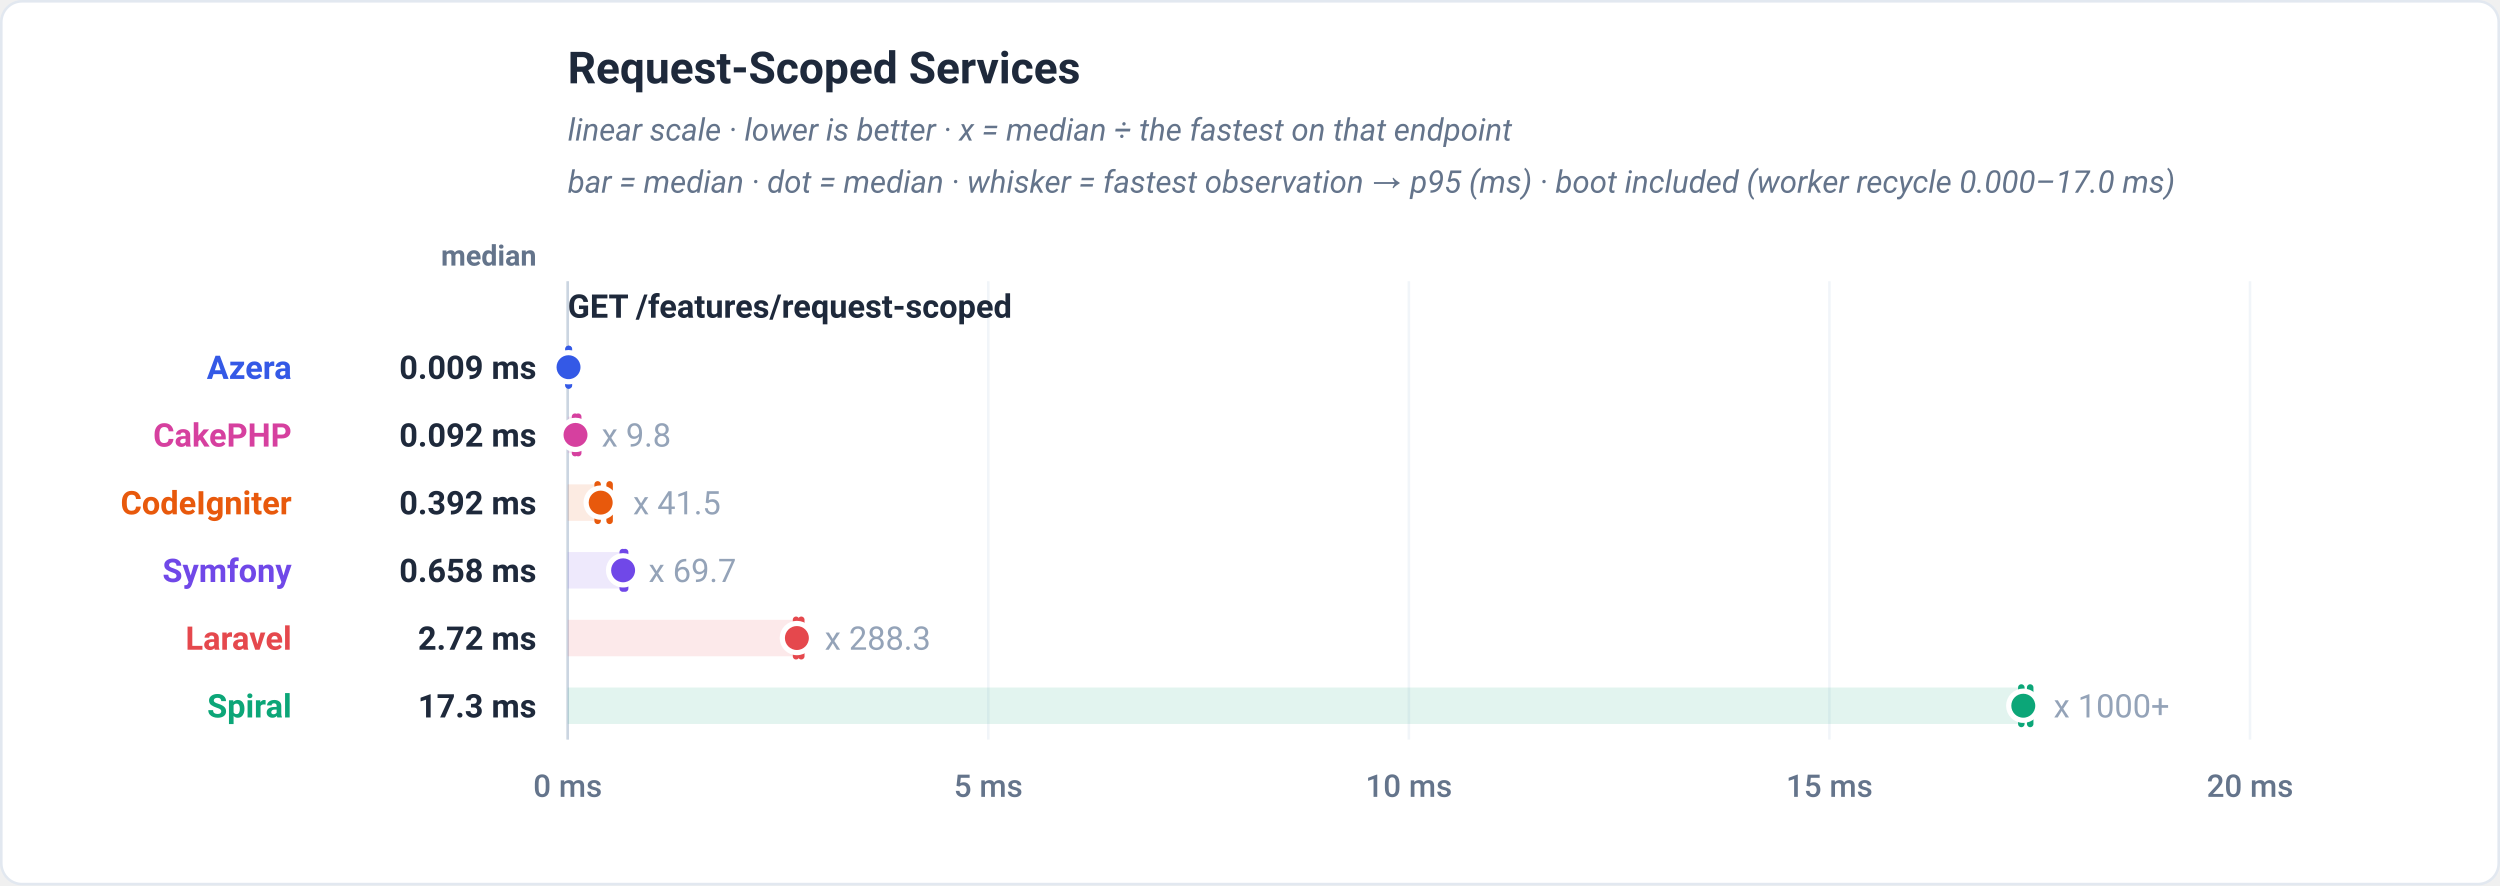
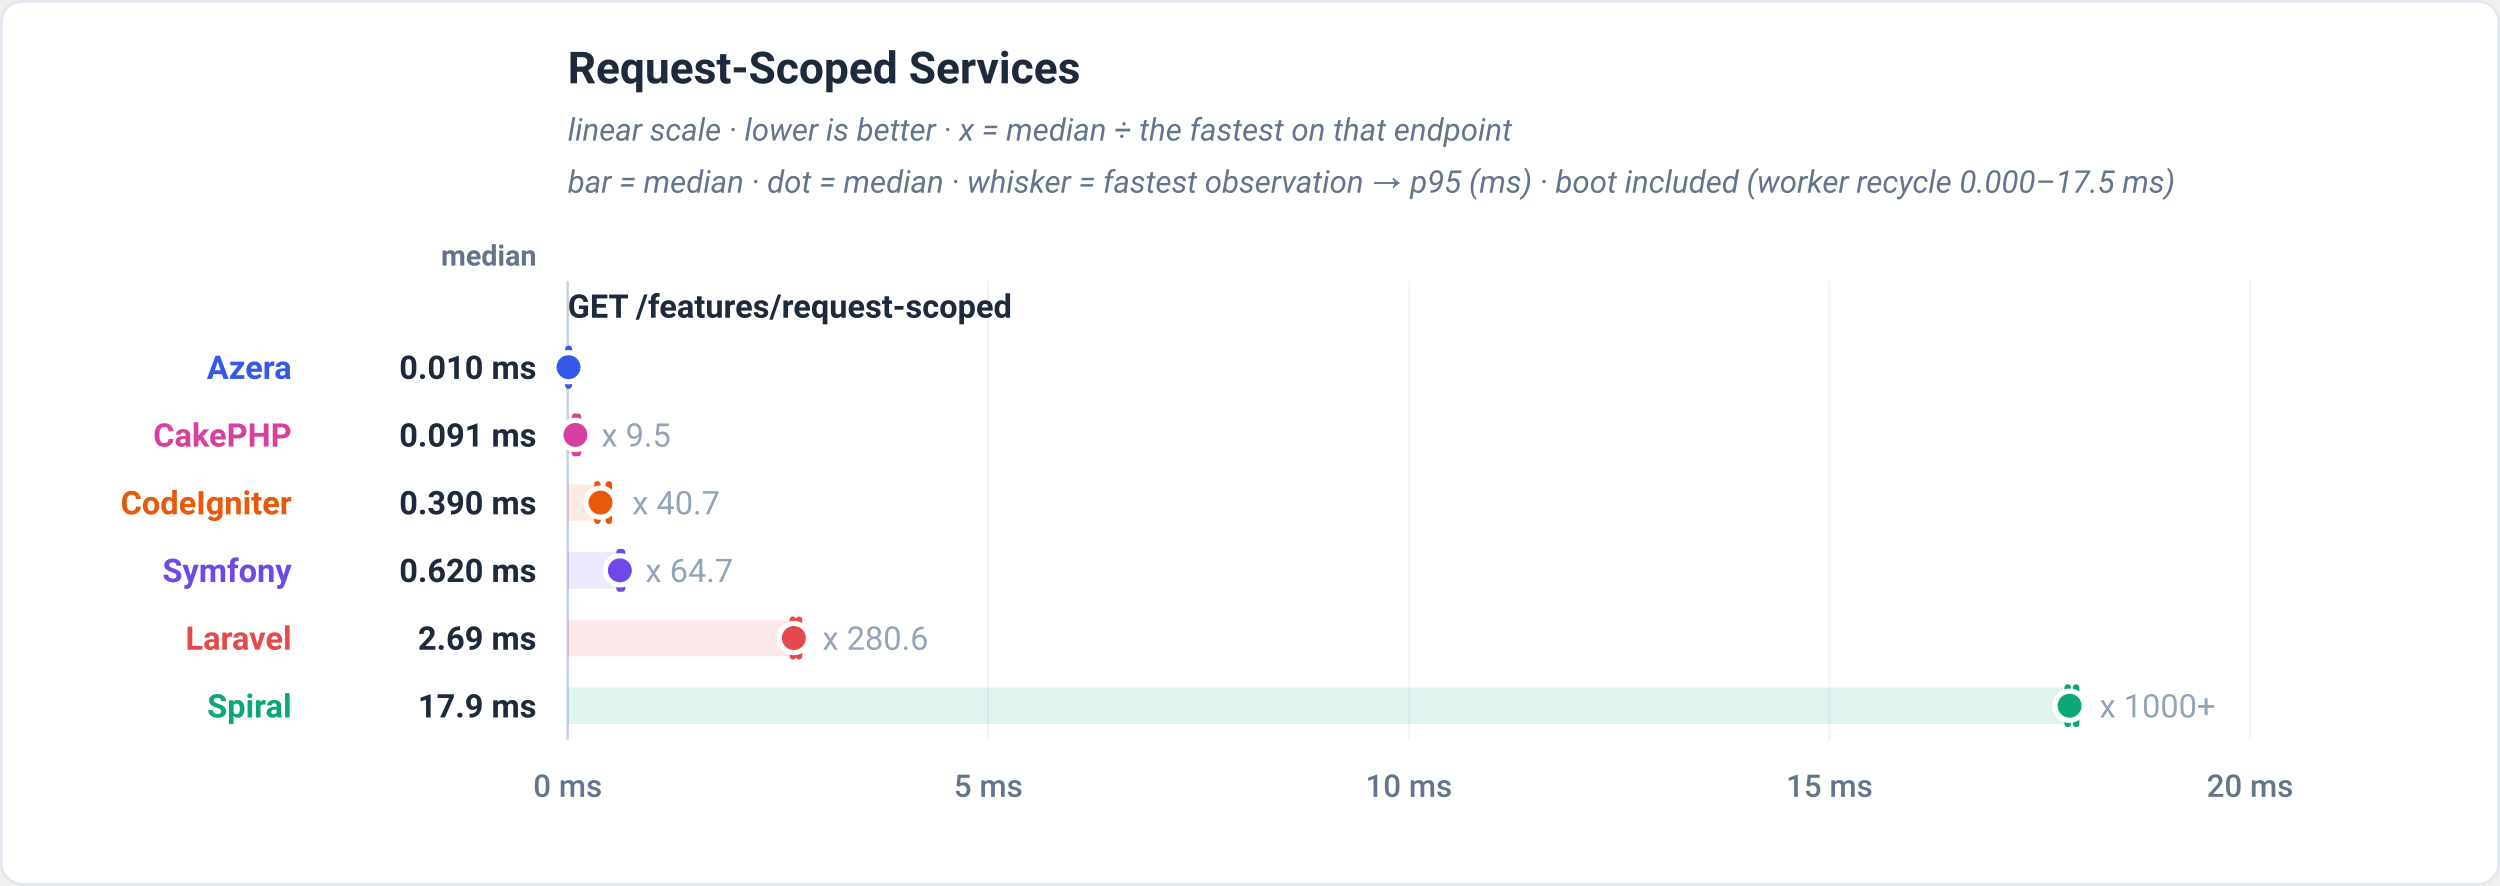
<svg xmlns="http://www.w3.org/2000/svg" viewBox="0 0 960 340" width="960" height="340" role="img" font-family="-apple-system,BlinkMacSystemFont,'Segoe UI',Roboto,Helvetica,Arial,sans-serif">
  <rect x="0.5" y="0.5" width="959" height="339" rx="8" fill="#ffffff" stroke="#e2e8f0" />
  <text x="218" y="32" font-family="-apple-system,BlinkMacSystemFont,'Segoe UI',Roboto,Helvetica,Arial,sans-serif" font-size="17" font-weight="700" fill="#1e293b" text-anchor="start">Request-Scoped Services</text>
  <text x="218" y="54" font-family="-apple-system,BlinkMacSystemFont,'Segoe UI',Roboto,Helvetica,Arial,sans-serif" font-size="12" font-weight="400" fill="#64748b" text-anchor="start" font-style="italic">linear scale · lower is better · x = median ÷ the fastest on that endpoint</text>
-   <text x="218" y="74" font-family="-apple-system,BlinkMacSystemFont,'Segoe UI',Roboto,Helvetica,Arial,sans-serif" font-size="12" font-weight="400" fill="#64748b" text-anchor="start" font-style="italic">bar = median · dot = median · whisker = fastest observation → p95 (ms) · boot included (worker recycle 0.000–17.0 ms)</text>
+   <text x="218" y="74" font-family="-apple-system,BlinkMacSystemFont,'Segoe UI',Roboto,Helvetica,Arial,sans-serif" font-size="12" font-weight="400" fill="#64748b" text-anchor="start" font-style="italic">bar = median · dot = median · whisker = fastest observation → p95 (ms) · boot included (worker recycle 0.000–17.5 ms)</text>
  <text x="206" y="102" font-family="-apple-system,BlinkMacSystemFont,'Segoe UI',Roboto,Helvetica,Arial,sans-serif" font-size="11" font-weight="600" fill="#64748b" text-anchor="end">median</text>
  <line x1="218" y1="108" x2="218" y2="284" stroke="#f1f5f9" stroke-width="1" />
  <text x="218" y="306" font-family="-apple-system,BlinkMacSystemFont,'Segoe UI',Roboto,Helvetica,Arial,sans-serif" font-size="12" font-weight="500" fill="#64748b" text-anchor="middle">0 ms</text>
  <line x1="379.5" y1="108" x2="379.5" y2="284" stroke="#f1f5f9" stroke-width="1" />
  <text x="379.5" y="306" font-family="-apple-system,BlinkMacSystemFont,'Segoe UI',Roboto,Helvetica,Arial,sans-serif" font-size="12" font-weight="500" fill="#64748b" text-anchor="middle">5 ms</text>
  <line x1="541" y1="108" x2="541" y2="284" stroke="#f1f5f9" stroke-width="1" />
  <text x="541" y="306" font-family="-apple-system,BlinkMacSystemFont,'Segoe UI',Roboto,Helvetica,Arial,sans-serif" font-size="12" font-weight="500" fill="#64748b" text-anchor="middle">10 ms</text>
  <line x1="702.5" y1="108" x2="702.5" y2="284" stroke="#f1f5f9" stroke-width="1" />
  <text x="702.5" y="306" font-family="-apple-system,BlinkMacSystemFont,'Segoe UI',Roboto,Helvetica,Arial,sans-serif" font-size="12" font-weight="500" fill="#64748b" text-anchor="middle">15 ms</text>
  <line x1="864" y1="108" x2="864" y2="284" stroke="#f1f5f9" stroke-width="1" />
  <text x="864" y="306" font-family="-apple-system,BlinkMacSystemFont,'Segoe UI',Roboto,Helvetica,Arial,sans-serif" font-size="12" font-weight="500" fill="#64748b" text-anchor="middle">20 ms</text>
  <line x1="218" y1="108" x2="218" y2="284" stroke="#cbd5e1" stroke-width="1" />
  <text x="218" y="122" font-family="-apple-system,BlinkMacSystemFont,'Segoe UI',Roboto,Helvetica,Arial,sans-serif" font-size="12.5" font-weight="700" fill="#1e293b" text-anchor="start">GET /features/request-scoped</text>
  <rect x="218" y="134" width="0.31" height="14" fill="#3459e6" fill-opacity="0.12" />
-   <line x1="218.26" y1="141" x2="218.46" y2="141" stroke="#3459e6" stroke-width="2.5" stroke-linecap="round" opacity="0.5" />
+   <line x1="218.26" y1="141" x2="218.42" y2="141" stroke="#3459e6" stroke-width="2.5" stroke-linecap="round" opacity="0.5" />
  <line x1="218.26" y1="134" x2="218.26" y2="148" stroke="#3459e6" stroke-width="2.5" stroke-linecap="round" />
-   <line x1="218.46" y1="134" x2="218.46" y2="148" stroke="#3459e6" stroke-width="2.5" stroke-linecap="round" />
+   <line x1="218.42" y1="134" x2="218.42" y2="148" stroke="#3459e6" stroke-width="2.5" stroke-linecap="round" />
  <circle cx="218.31" cy="141" r="5.6" fill="#3459e6" stroke="#ffffff" stroke-width="2" />
  <text x="112" y="145.5" font-family="-apple-system,BlinkMacSystemFont,'Segoe UI',Roboto,Helvetica,Arial,sans-serif" font-size="12.5" font-weight="700" fill="#3459e6" text-anchor="end">Azera</text>
-   <text x="206" y="145.5" font-family="-apple-system,BlinkMacSystemFont,'Segoe UI',Roboto,Helvetica,Arial,sans-serif" font-size="12.5" font-weight="700" fill="#1e293b" text-anchor="end">0.009 ms</text>
-   <rect x="218" y="160" width="2.99" height="14" fill="#d6409f" fill-opacity="0.12" />
-   <line x1="220.81" y1="167" x2="222.03" y2="167" stroke="#d6409f" stroke-width="2.5" stroke-linecap="round" opacity="0.5" />
-   <line x1="220.81" y1="160" x2="220.81" y2="174" stroke="#d6409f" stroke-width="2.5" stroke-linecap="round" />
-   <line x1="222.03" y1="160" x2="222.03" y2="174" stroke="#d6409f" stroke-width="2.5" stroke-linecap="round" />
-   <circle cx="220.99" cy="167" r="5.6" fill="#d6409f" stroke="#ffffff" stroke-width="2" />
-   <text x="231.03" y="171.5" font-family="-apple-system,BlinkMacSystemFont,'Segoe UI',Roboto,Helvetica,Arial,sans-serif" font-size="12.5" font-weight="400" fill="#94a3b8" text-anchor="start" stroke="#ffffff" stroke-width="3" paint-order="stroke" stroke-linejoin="round">x 9.8</text>
+   <text x="206" y="145.5" font-family="-apple-system,BlinkMacSystemFont,'Segoe UI',Roboto,Helvetica,Arial,sans-serif" font-size="12.5" font-weight="700" fill="#1e293b" text-anchor="end">0.010 ms</text>
+   <rect x="218" y="160" width="2.95" height="14" fill="#d6409f" fill-opacity="0.12" />
+   <line x1="220.8" y1="167" x2="221.94" y2="167" stroke="#d6409f" stroke-width="2.5" stroke-linecap="round" opacity="0.5" />
+   <line x1="220.8" y1="160" x2="220.8" y2="174" stroke="#d6409f" stroke-width="2.5" stroke-linecap="round" />
+   <line x1="221.94" y1="160" x2="221.94" y2="174" stroke="#d6409f" stroke-width="2.5" stroke-linecap="round" />
+   <circle cx="220.95" cy="167" r="5.6" fill="#d6409f" stroke="#ffffff" stroke-width="2" />
+   <text x="230.94" y="171.5" font-family="-apple-system,BlinkMacSystemFont,'Segoe UI',Roboto,Helvetica,Arial,sans-serif" font-size="12.5" font-weight="400" fill="#94a3b8" text-anchor="start" stroke="#ffffff" stroke-width="3" paint-order="stroke" stroke-linejoin="round">x 9.5</text>
  <text x="112" y="171.5" font-family="-apple-system,BlinkMacSystemFont,'Segoe UI',Roboto,Helvetica,Arial,sans-serif" font-size="12.5" font-weight="700" fill="#d6409f" text-anchor="end">CakePHP</text>
-   <text x="206" y="171.5" font-family="-apple-system,BlinkMacSystemFont,'Segoe UI',Roboto,Helvetica,Arial,sans-serif" font-size="12.5" font-weight="700" fill="#1e293b" text-anchor="end">0.092 ms</text>
-   <rect x="218" y="186" width="12.66" height="14" fill="#e8590c" fill-opacity="0.12" />
-   <line x1="229.49" y1="193" x2="234.09" y2="193" stroke="#e8590c" stroke-width="2.5" stroke-linecap="round" opacity="0.5" />
-   <line x1="229.49" y1="186" x2="229.49" y2="200" stroke="#e8590c" stroke-width="2.5" stroke-linecap="round" />
-   <line x1="234.09" y1="186" x2="234.09" y2="200" stroke="#e8590c" stroke-width="2.5" stroke-linecap="round" />
-   <circle cx="230.66" cy="193" r="5.6" fill="#e8590c" stroke="#ffffff" stroke-width="2" />
-   <text x="243.09" y="197.5" font-family="-apple-system,BlinkMacSystemFont,'Segoe UI',Roboto,Helvetica,Arial,sans-serif" font-size="12.5" font-weight="400" fill="#94a3b8" text-anchor="start" stroke="#ffffff" stroke-width="3" paint-order="stroke" stroke-linejoin="round">x 41.5</text>
+   <text x="206" y="171.5" font-family="-apple-system,BlinkMacSystemFont,'Segoe UI',Roboto,Helvetica,Arial,sans-serif" font-size="12.5" font-weight="700" fill="#1e293b" text-anchor="end">0.091 ms</text>
+   <rect x="218" y="186" width="12.59" height="14" fill="#e8590c" fill-opacity="0.12" />
+   <line x1="229.4" y1="193" x2="233.79" y2="193" stroke="#e8590c" stroke-width="2.5" stroke-linecap="round" opacity="0.5" />
+   <line x1="229.4" y1="186" x2="229.4" y2="200" stroke="#e8590c" stroke-width="2.5" stroke-linecap="round" />
+   <line x1="233.79" y1="186" x2="233.79" y2="200" stroke="#e8590c" stroke-width="2.5" stroke-linecap="round" />
+   <circle cx="230.59" cy="193" r="5.6" fill="#e8590c" stroke="#ffffff" stroke-width="2" />
+   <text x="242.79" y="197.5" font-family="-apple-system,BlinkMacSystemFont,'Segoe UI',Roboto,Helvetica,Arial,sans-serif" font-size="12.5" font-weight="400" fill="#94a3b8" text-anchor="start" stroke="#ffffff" stroke-width="3" paint-order="stroke" stroke-linejoin="round">x 40.7</text>
  <text x="112" y="197.5" font-family="-apple-system,BlinkMacSystemFont,'Segoe UI',Roboto,Helvetica,Arial,sans-serif" font-size="12.5" font-weight="700" fill="#e8590c" text-anchor="end">CodeIgniter</text>
-   <text x="206" y="197.5" font-family="-apple-system,BlinkMacSystemFont,'Segoe UI',Roboto,Helvetica,Arial,sans-serif" font-size="12.5" font-weight="700" fill="#1e293b" text-anchor="end">0.392 ms</text>
-   <rect x="218" y="212" width="21.27" height="14" fill="#7048e8" fill-opacity="0.12" />
-   <line x1="239.13" y1="219" x2="240.05" y2="219" stroke="#7048e8" stroke-width="2.5" stroke-linecap="round" opacity="0.5" />
-   <line x1="239.13" y1="212" x2="239.13" y2="226" stroke="#7048e8" stroke-width="2.5" stroke-linecap="round" />
-   <line x1="240.05" y1="212" x2="240.05" y2="226" stroke="#7048e8" stroke-width="2.5" stroke-linecap="round" />
-   <circle cx="239.27" cy="219" r="5.6" fill="#7048e8" stroke="#ffffff" stroke-width="2" />
-   <text x="249.05" y="223.5" font-family="-apple-system,BlinkMacSystemFont,'Segoe UI',Roboto,Helvetica,Arial,sans-serif" font-size="12.5" font-weight="400" fill="#94a3b8" text-anchor="start" stroke="#ffffff" stroke-width="3" paint-order="stroke" stroke-linejoin="round">x 69.7</text>
+   <text x="206" y="197.5" font-family="-apple-system,BlinkMacSystemFont,'Segoe UI',Roboto,Helvetica,Arial,sans-serif" font-size="12.5" font-weight="700" fill="#1e293b" text-anchor="end">0.390 ms</text>
+   <rect x="218" y="212" width="20.03" height="14" fill="#7048e8" fill-opacity="0.12" />
+   <line x1="237.91" y1="219" x2="238.85" y2="219" stroke="#7048e8" stroke-width="2.5" stroke-linecap="round" opacity="0.5" />
+   <line x1="237.91" y1="212" x2="237.91" y2="226" stroke="#7048e8" stroke-width="2.5" stroke-linecap="round" />
+   <line x1="238.85" y1="212" x2="238.85" y2="226" stroke="#7048e8" stroke-width="2.5" stroke-linecap="round" />
+   <circle cx="238.03" cy="219" r="5.6" fill="#7048e8" stroke="#ffffff" stroke-width="2" />
+   <text x="247.85" y="223.5" font-family="-apple-system,BlinkMacSystemFont,'Segoe UI',Roboto,Helvetica,Arial,sans-serif" font-size="12.5" font-weight="400" fill="#94a3b8" text-anchor="start" stroke="#ffffff" stroke-width="3" paint-order="stroke" stroke-linejoin="round">x 64.7</text>
  <text x="112" y="223.5" font-family="-apple-system,BlinkMacSystemFont,'Segoe UI',Roboto,Helvetica,Arial,sans-serif" font-size="12.5" font-weight="700" fill="#7048e8" text-anchor="end">Symfony</text>
-   <text x="206" y="223.5" font-family="-apple-system,BlinkMacSystemFont,'Segoe UI',Roboto,Helvetica,Arial,sans-serif" font-size="12.5" font-weight="700" fill="#1e293b" text-anchor="end">0.658 ms</text>
-   <rect x="218" y="238" width="88" height="14" fill="#e5484d" fill-opacity="0.12" />
-   <line x1="305.68" y1="245" x2="307.69" y2="245" stroke="#e5484d" stroke-width="2.5" stroke-linecap="round" opacity="0.5" />
-   <line x1="305.68" y1="238" x2="305.68" y2="252" stroke="#e5484d" stroke-width="2.5" stroke-linecap="round" />
-   <line x1="307.69" y1="238" x2="307.69" y2="252" stroke="#e5484d" stroke-width="2.5" stroke-linecap="round" />
-   <circle cx="306" cy="245" r="5.6" fill="#e5484d" stroke="#ffffff" stroke-width="2" />
-   <text x="316.69" y="249.5" font-family="-apple-system,BlinkMacSystemFont,'Segoe UI',Roboto,Helvetica,Arial,sans-serif" font-size="12.5" font-weight="400" fill="#94a3b8" text-anchor="start" stroke="#ffffff" stroke-width="3" paint-order="stroke" stroke-linejoin="round">x 288.3</text>
+   <text x="206" y="223.5" font-family="-apple-system,BlinkMacSystemFont,'Segoe UI',Roboto,Helvetica,Arial,sans-serif" font-size="12.5" font-weight="700" fill="#1e293b" text-anchor="end">0.620 ms</text>
+   <rect x="218" y="238" width="86.84" height="14" fill="#e5484d" fill-opacity="0.12" />
+   <line x1="304.46" y1="245" x2="306.82" y2="245" stroke="#e5484d" stroke-width="2.5" stroke-linecap="round" opacity="0.5" />
+   <line x1="304.46" y1="238" x2="304.46" y2="252" stroke="#e5484d" stroke-width="2.5" stroke-linecap="round" />
+   <line x1="306.82" y1="238" x2="306.82" y2="252" stroke="#e5484d" stroke-width="2.5" stroke-linecap="round" />
+   <circle cx="304.84" cy="245" r="5.6" fill="#e5484d" stroke="#ffffff" stroke-width="2" />
+   <text x="315.82" y="249.5" font-family="-apple-system,BlinkMacSystemFont,'Segoe UI',Roboto,Helvetica,Arial,sans-serif" font-size="12.5" font-weight="400" fill="#94a3b8" text-anchor="start" stroke="#ffffff" stroke-width="3" paint-order="stroke" stroke-linejoin="round">x 280.6</text>
  <text x="112" y="249.5" font-family="-apple-system,BlinkMacSystemFont,'Segoe UI',Roboto,Helvetica,Arial,sans-serif" font-size="12.5" font-weight="700" fill="#e5484d" text-anchor="end">Laravel</text>
-   <text x="206" y="249.5" font-family="-apple-system,BlinkMacSystemFont,'Segoe UI',Roboto,Helvetica,Arial,sans-serif" font-size="12.5" font-weight="700" fill="#1e293b" text-anchor="end">2.72 ms</text>
-   <rect x="218" y="264" width="558.94" height="14" fill="#0ca678" fill-opacity="0.12" />
-   <line x1="776.19" y1="271" x2="779.59" y2="271" stroke="#0ca678" stroke-width="2.5" stroke-linecap="round" opacity="0.5" />
-   <line x1="776.19" y1="264" x2="776.19" y2="278" stroke="#0ca678" stroke-width="2.5" stroke-linecap="round" />
-   <line x1="779.59" y1="264" x2="779.59" y2="278" stroke="#0ca678" stroke-width="2.5" stroke-linecap="round" />
-   <circle cx="776.94" cy="271" r="5.6" fill="#0ca678" stroke="#ffffff" stroke-width="2" />
-   <text x="788.59" y="275.5" font-family="-apple-system,BlinkMacSystemFont,'Segoe UI',Roboto,Helvetica,Arial,sans-serif" font-size="12.5" font-weight="400" fill="#94a3b8" text-anchor="start" stroke="#ffffff" stroke-width="3" paint-order="stroke" stroke-linejoin="round">x 1000+</text>
+   <text x="206" y="249.5" font-family="-apple-system,BlinkMacSystemFont,'Segoe UI',Roboto,Helvetica,Arial,sans-serif" font-size="12.5" font-weight="700" fill="#1e293b" text-anchor="end">2.69 ms</text>
+   <rect x="218" y="264" width="576.72" height="14" fill="#0ca678" fill-opacity="0.12" />
+   <line x1="794.01" y1="271" x2="797.22" y2="271" stroke="#0ca678" stroke-width="2.5" stroke-linecap="round" opacity="0.5" />
+   <line x1="794.01" y1="264" x2="794.01" y2="278" stroke="#0ca678" stroke-width="2.5" stroke-linecap="round" />
+   <line x1="797.22" y1="264" x2="797.22" y2="278" stroke="#0ca678" stroke-width="2.5" stroke-linecap="round" />
+   <circle cx="794.72" cy="271" r="5.6" fill="#0ca678" stroke="#ffffff" stroke-width="2" />
+   <text x="806.22" y="275.5" font-family="-apple-system,BlinkMacSystemFont,'Segoe UI',Roboto,Helvetica,Arial,sans-serif" font-size="12.5" font-weight="400" fill="#94a3b8" text-anchor="start" stroke="#ffffff" stroke-width="3" paint-order="stroke" stroke-linejoin="round">x 1000+</text>
  <text x="112" y="275.5" font-family="-apple-system,BlinkMacSystemFont,'Segoe UI',Roboto,Helvetica,Arial,sans-serif" font-size="12.5" font-weight="700" fill="#0ca678" text-anchor="end">Spiral</text>
-   <text x="206" y="275.5" font-family="-apple-system,BlinkMacSystemFont,'Segoe UI',Roboto,Helvetica,Arial,sans-serif" font-size="12.5" font-weight="700" fill="#1e293b" text-anchor="end">17.3 ms</text>
+   <text x="206" y="275.5" font-family="-apple-system,BlinkMacSystemFont,'Segoe UI',Roboto,Helvetica,Arial,sans-serif" font-size="12.5" font-weight="700" fill="#1e293b" text-anchor="end">17.9 ms</text>
</svg>
